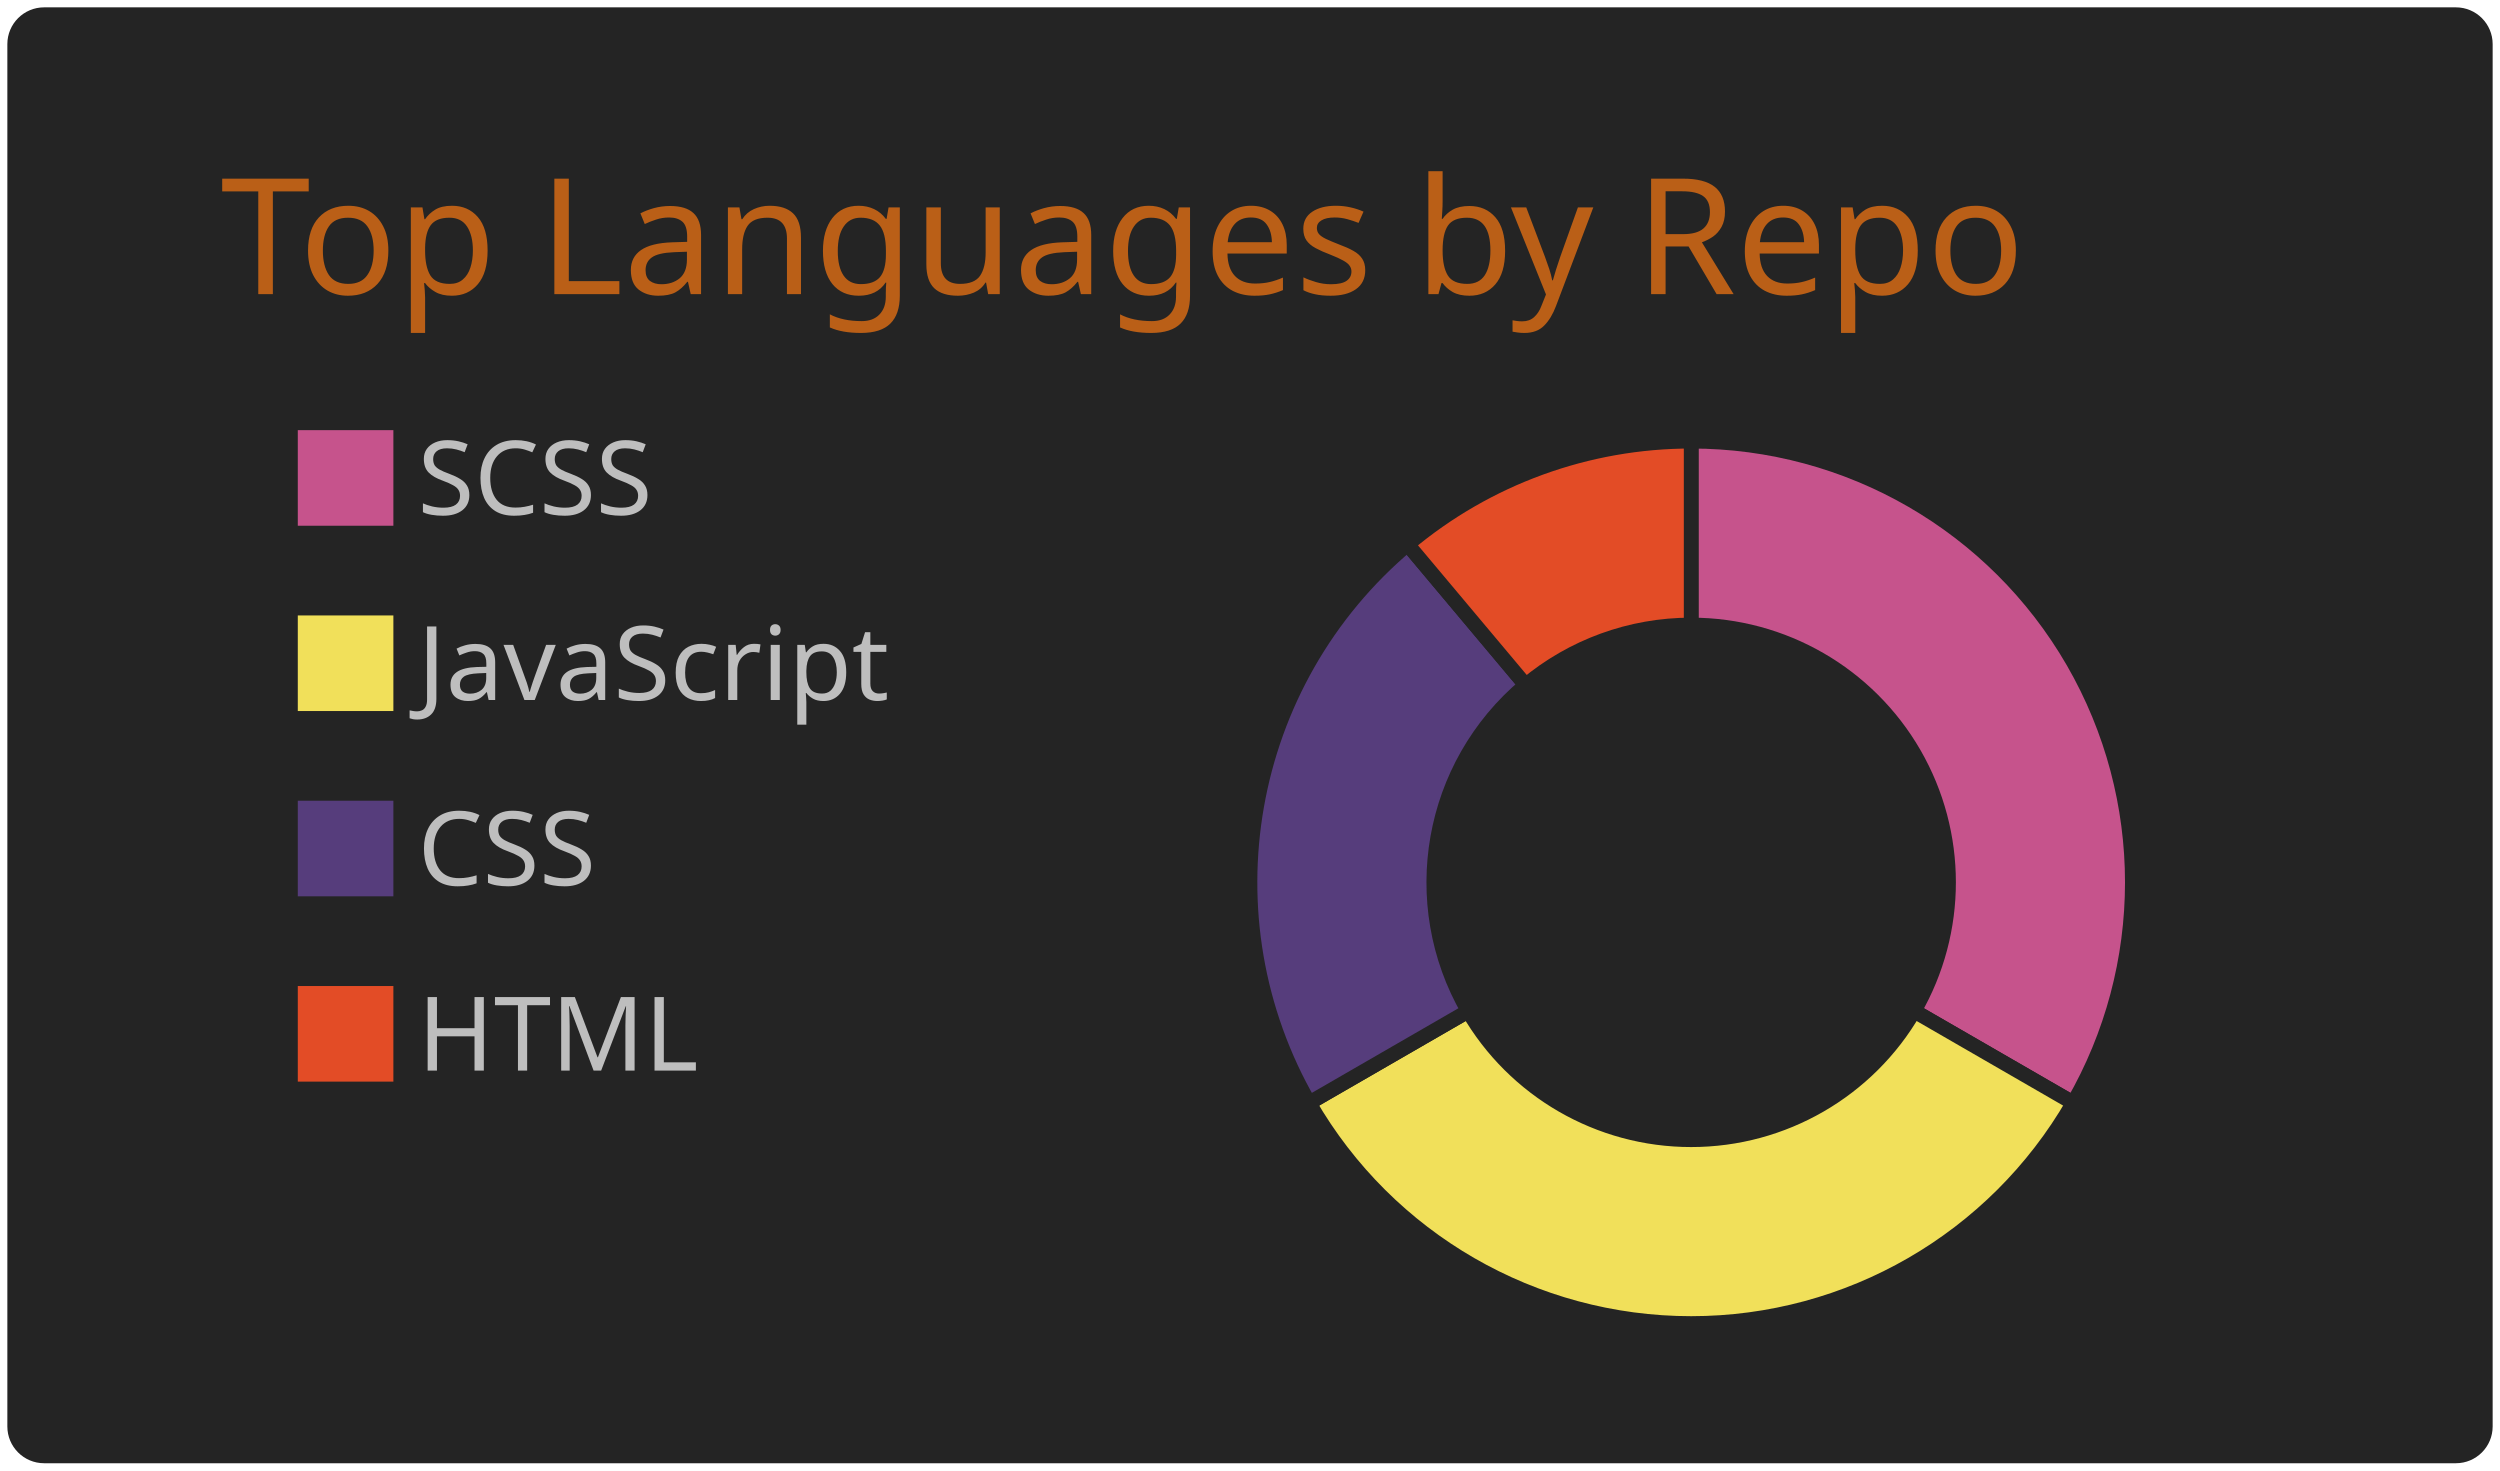
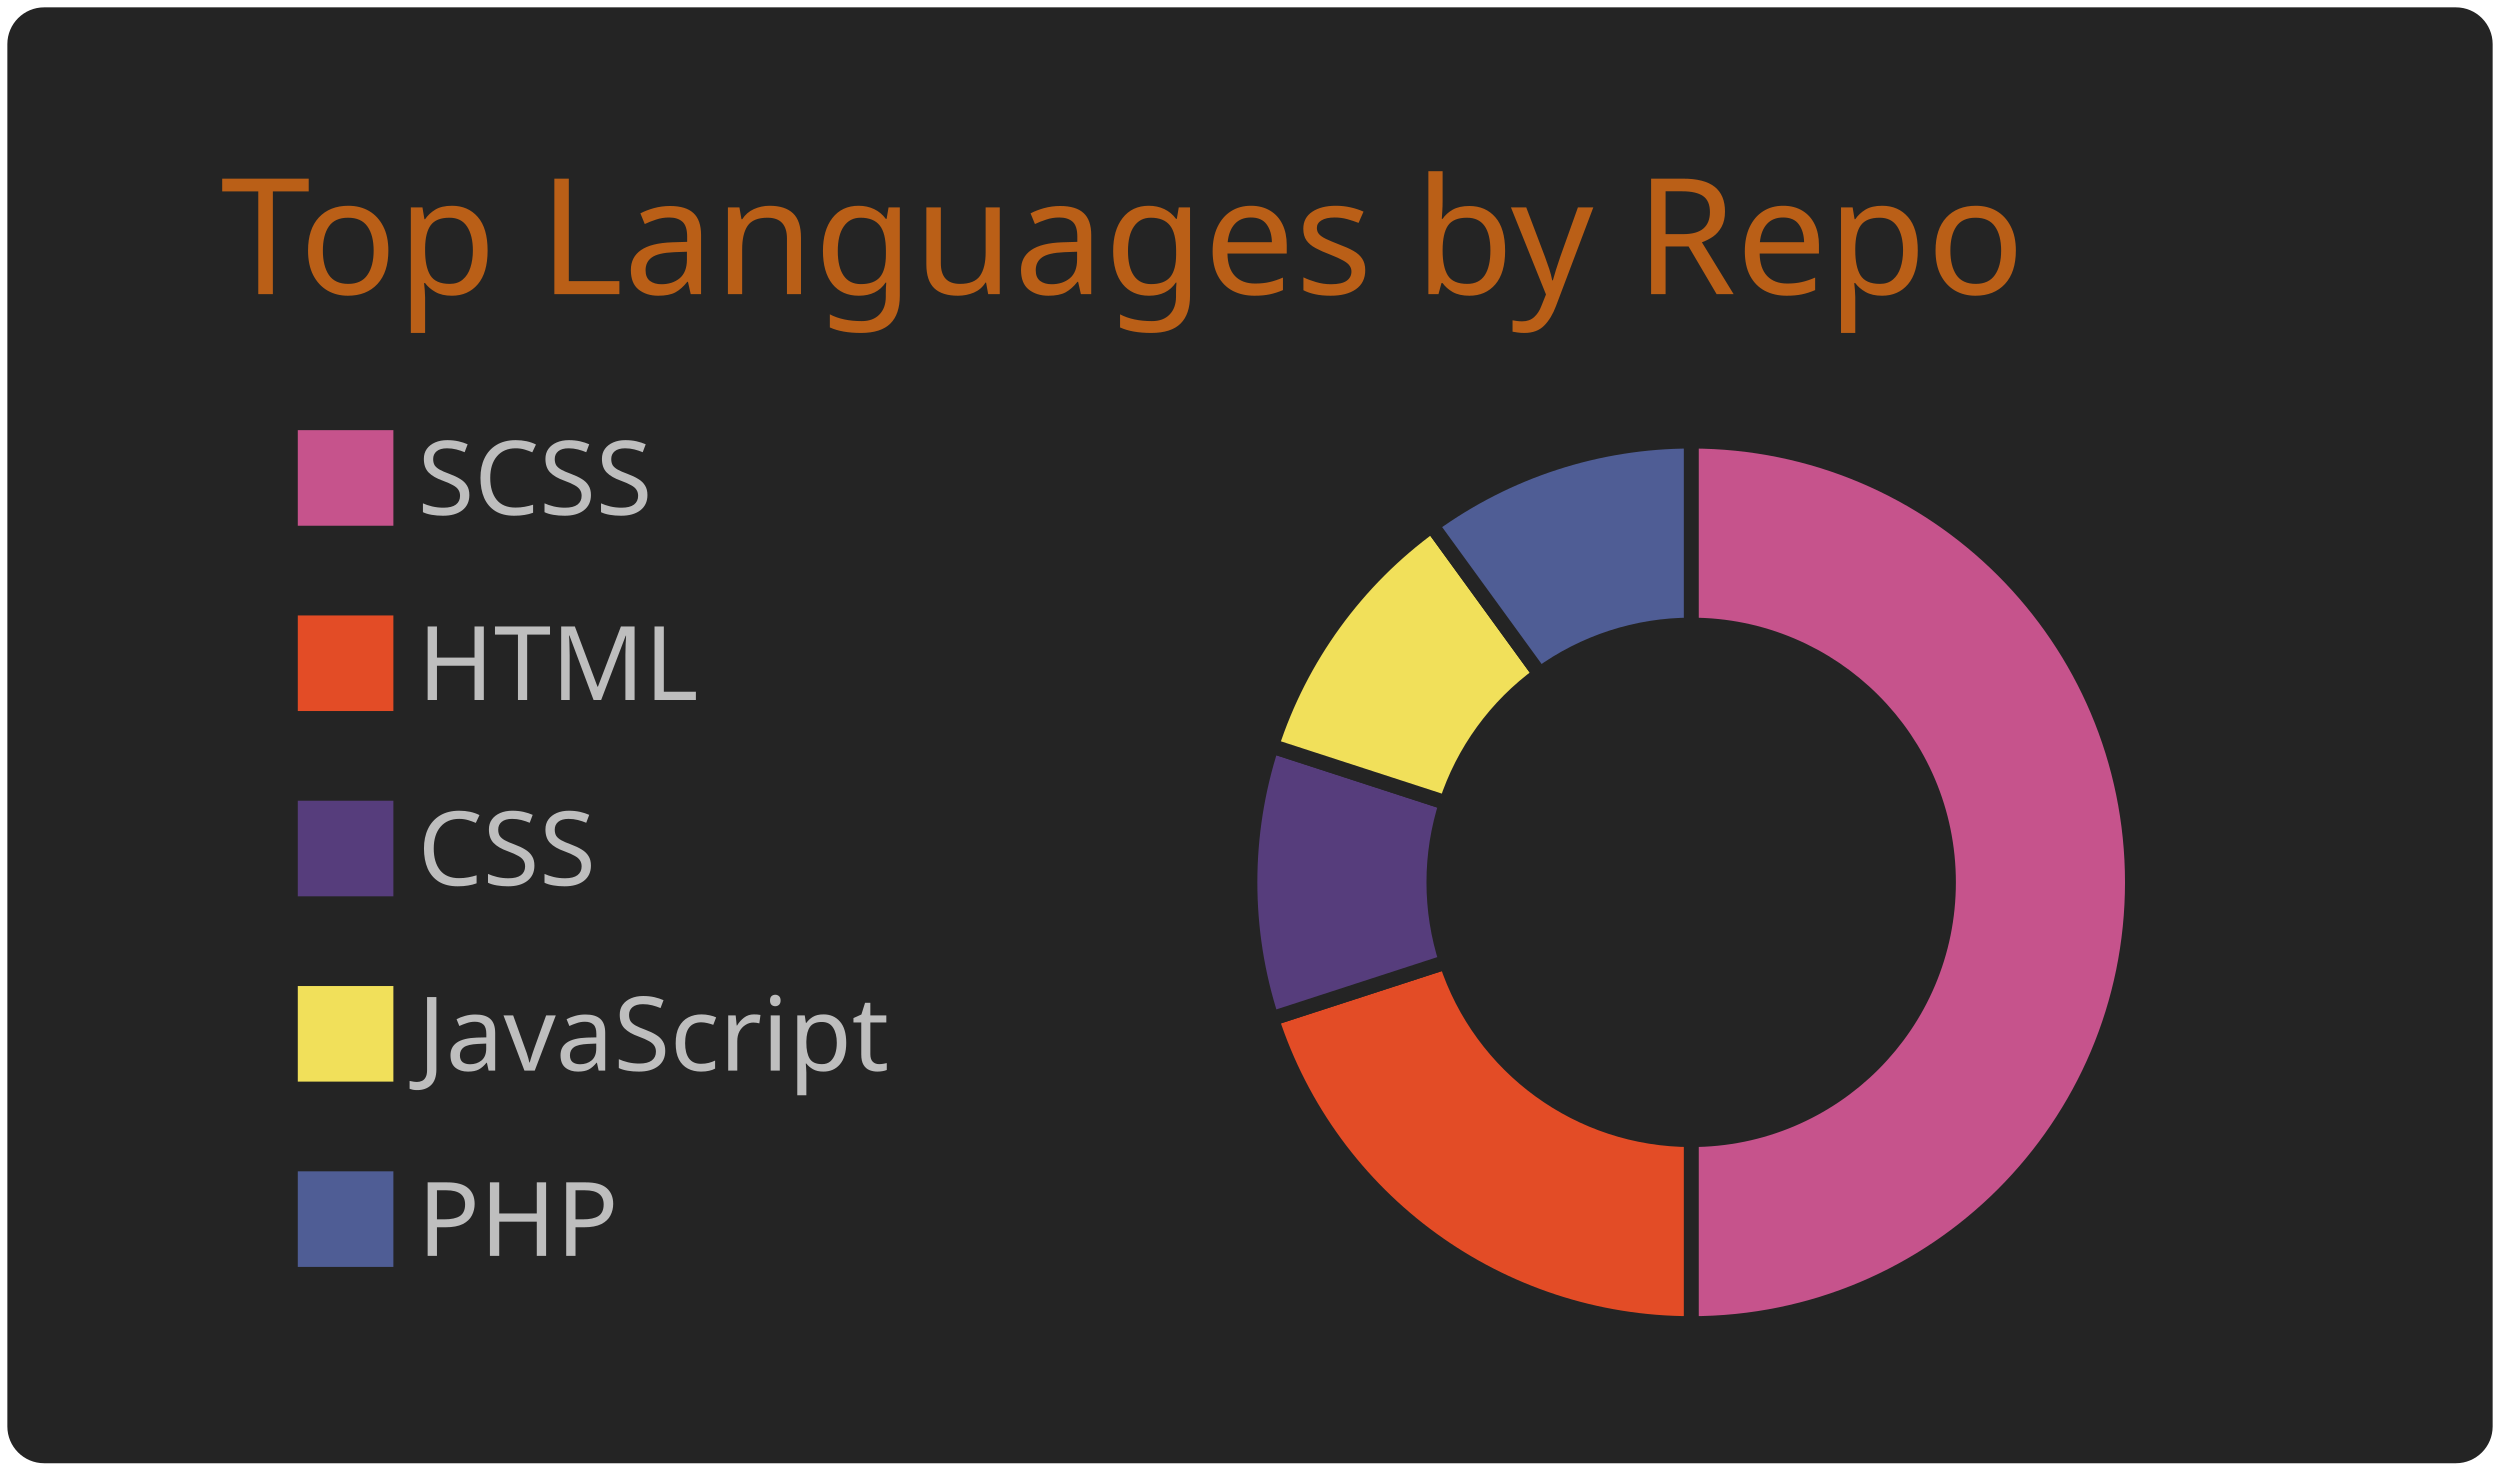
<svg xmlns="http://www.w3.org/2000/svg" width="340" height="200" viewBox="0 0 340 200">
  <style>* {
          font-family: 'Segoe UI', Ubuntu, "Helvetica Neue", Sans-Serif
        }</style>
  <rect x="1" y="1" rx="5" ry="5" height="99%" width="99.412%" stroke="#000000" stroke-width="1" fill="#242424" stroke-opacity="0" />
  <text x="30" y="40" style="font-size: 22px; fill: #ba5f17;">Top Languages by Repo</text>
  <g transform="translate(0,40)">
    <g transform="translate(40,0)">
      <rect y="18" width="14" height="14" fill="#c6538c" stroke="#242424" style="stroke-width: 1px;" />
-       <rect y="43.2" width="14" height="14" fill="#f1e05a" stroke="#242424" style="stroke-width: 1px;" />
+       <rect y="43.2" width="14" height="14" fill="#e34c26" stroke="#242424" style="stroke-width: 1px;" />
      <rect y="68.4" width="14" height="14" fill="#563d7c" stroke="#242424" style="stroke-width: 1px;" />
-       <rect y="93.6" width="14" height="14" fill="#e34c26" stroke="#242424" style="stroke-width: 1px;" />
+       <rect y="93.6" width="14" height="14" fill="#f1e05a" stroke="#242424" style="stroke-width: 1px;" />
+       <rect y="118.8" width="14" height="14" fill="#4F5D95" stroke="#242424" style="stroke-width: 1px;" />
      <text x="16.8" y="30" style="fill: #bebebe; font-size: 14px;">SCSS</text>
-       <text x="16.8" y="55.2" style="fill: #bebebe; font-size: 14px;">JavaScript</text>
+       <text x="16.8" y="55.2" style="fill: #bebebe; font-size: 14px;">HTML</text>
      <text x="16.8" y="80.4" style="fill: #bebebe; font-size: 14px;">CSS</text>
-       <text x="16.8" y="105.6" style="fill: #bebebe; font-size: 14px;">HTML</text>
+       <text x="16.8" y="105.6" style="fill: #bebebe; font-size: 14px;">JavaScript</text>
+       <text x="16.8" y="130.8" style="fill: #bebebe; font-size: 14px;">PHP</text>
    </g>
    <g transform="translate( 230, 80 )">
      <g class="arc">
-         <path d="M3.67394039744206e-15,-60A60,60,0,0,1,51.962,30L30.311,17.5A35,35,0,0,0,2.1431318985078682e-15,-35Z" style="fill: #c6538c; stroke-width: 2px;" stroke="#242424" />
+         <path d="M3.67394039744206e-15,-60A60,60,0,1,1,3.67394039744206e-15,60L2.1431318985078682e-15,35A35,35,0,1,0,2.1431318985078682e-15,-35Z" style="fill: #c6538c; stroke-width: 2px;" stroke="#242424" />
      </g>
      <g class="arc">
-         <path d="M51.962,30A60,60,0,0,1,-51.962,30L-30.311,17.5A35,35,0,0,0,30.311,17.5Z" style="fill: #f1e05a; stroke-width: 2px;" stroke="#242424" />
+         <path d="M3.67394039744206e-15,60A60,60,0,0,1,-57.063,18.541L-33.287,10.816A35,35,0,0,0,2.1431318985078682e-15,35Z" style="fill: #e34c26; stroke-width: 2px;" stroke="#242424" />
      </g>
      <g class="arc">
-         <path d="M-51.962,30A60,60,0,0,1,-38.567,-45.963L-22.498,-26.812A35,35,0,0,0,-30.311,17.5Z" style="fill: #563d7c; stroke-width: 2px;" stroke="#242424" />
+         <path d="M-57.063,18.541A60,60,0,0,1,-57.063,-18.541L-33.287,-10.816A35,35,0,0,0,-33.287,10.816Z" style="fill: #563d7c; stroke-width: 2px;" stroke="#242424" />
      </g>
      <g class="arc">
-         <path d="M-38.567,-45.963A60,60,0,0,1,-1.1021821192326178e-14,-60L-6.429395695523604e-15,-35A35,35,0,0,0,-22.498,-26.812Z" style="fill: #e34c26; stroke-width: 2px;" stroke="#242424" />
+         <path d="M-57.063,-18.541A60,60,0,0,1,-35.267,-48.541L-20.572,-28.316A35,35,0,0,0,-33.287,-10.816Z" style="fill: #f1e05a; stroke-width: 2px;" stroke="#242424" />
+       </g>
+       <g class="arc">
+         <path d="M-35.267,-48.541A60,60,0,0,1,-1.1021821192326178e-14,-60L-6.429395695523604e-15,-35A35,35,0,0,0,-20.572,-28.316Z" style="fill: #4F5D95; stroke-width: 2px;" stroke="#242424" />
      </g>
    </g>
  </g>
</svg>
